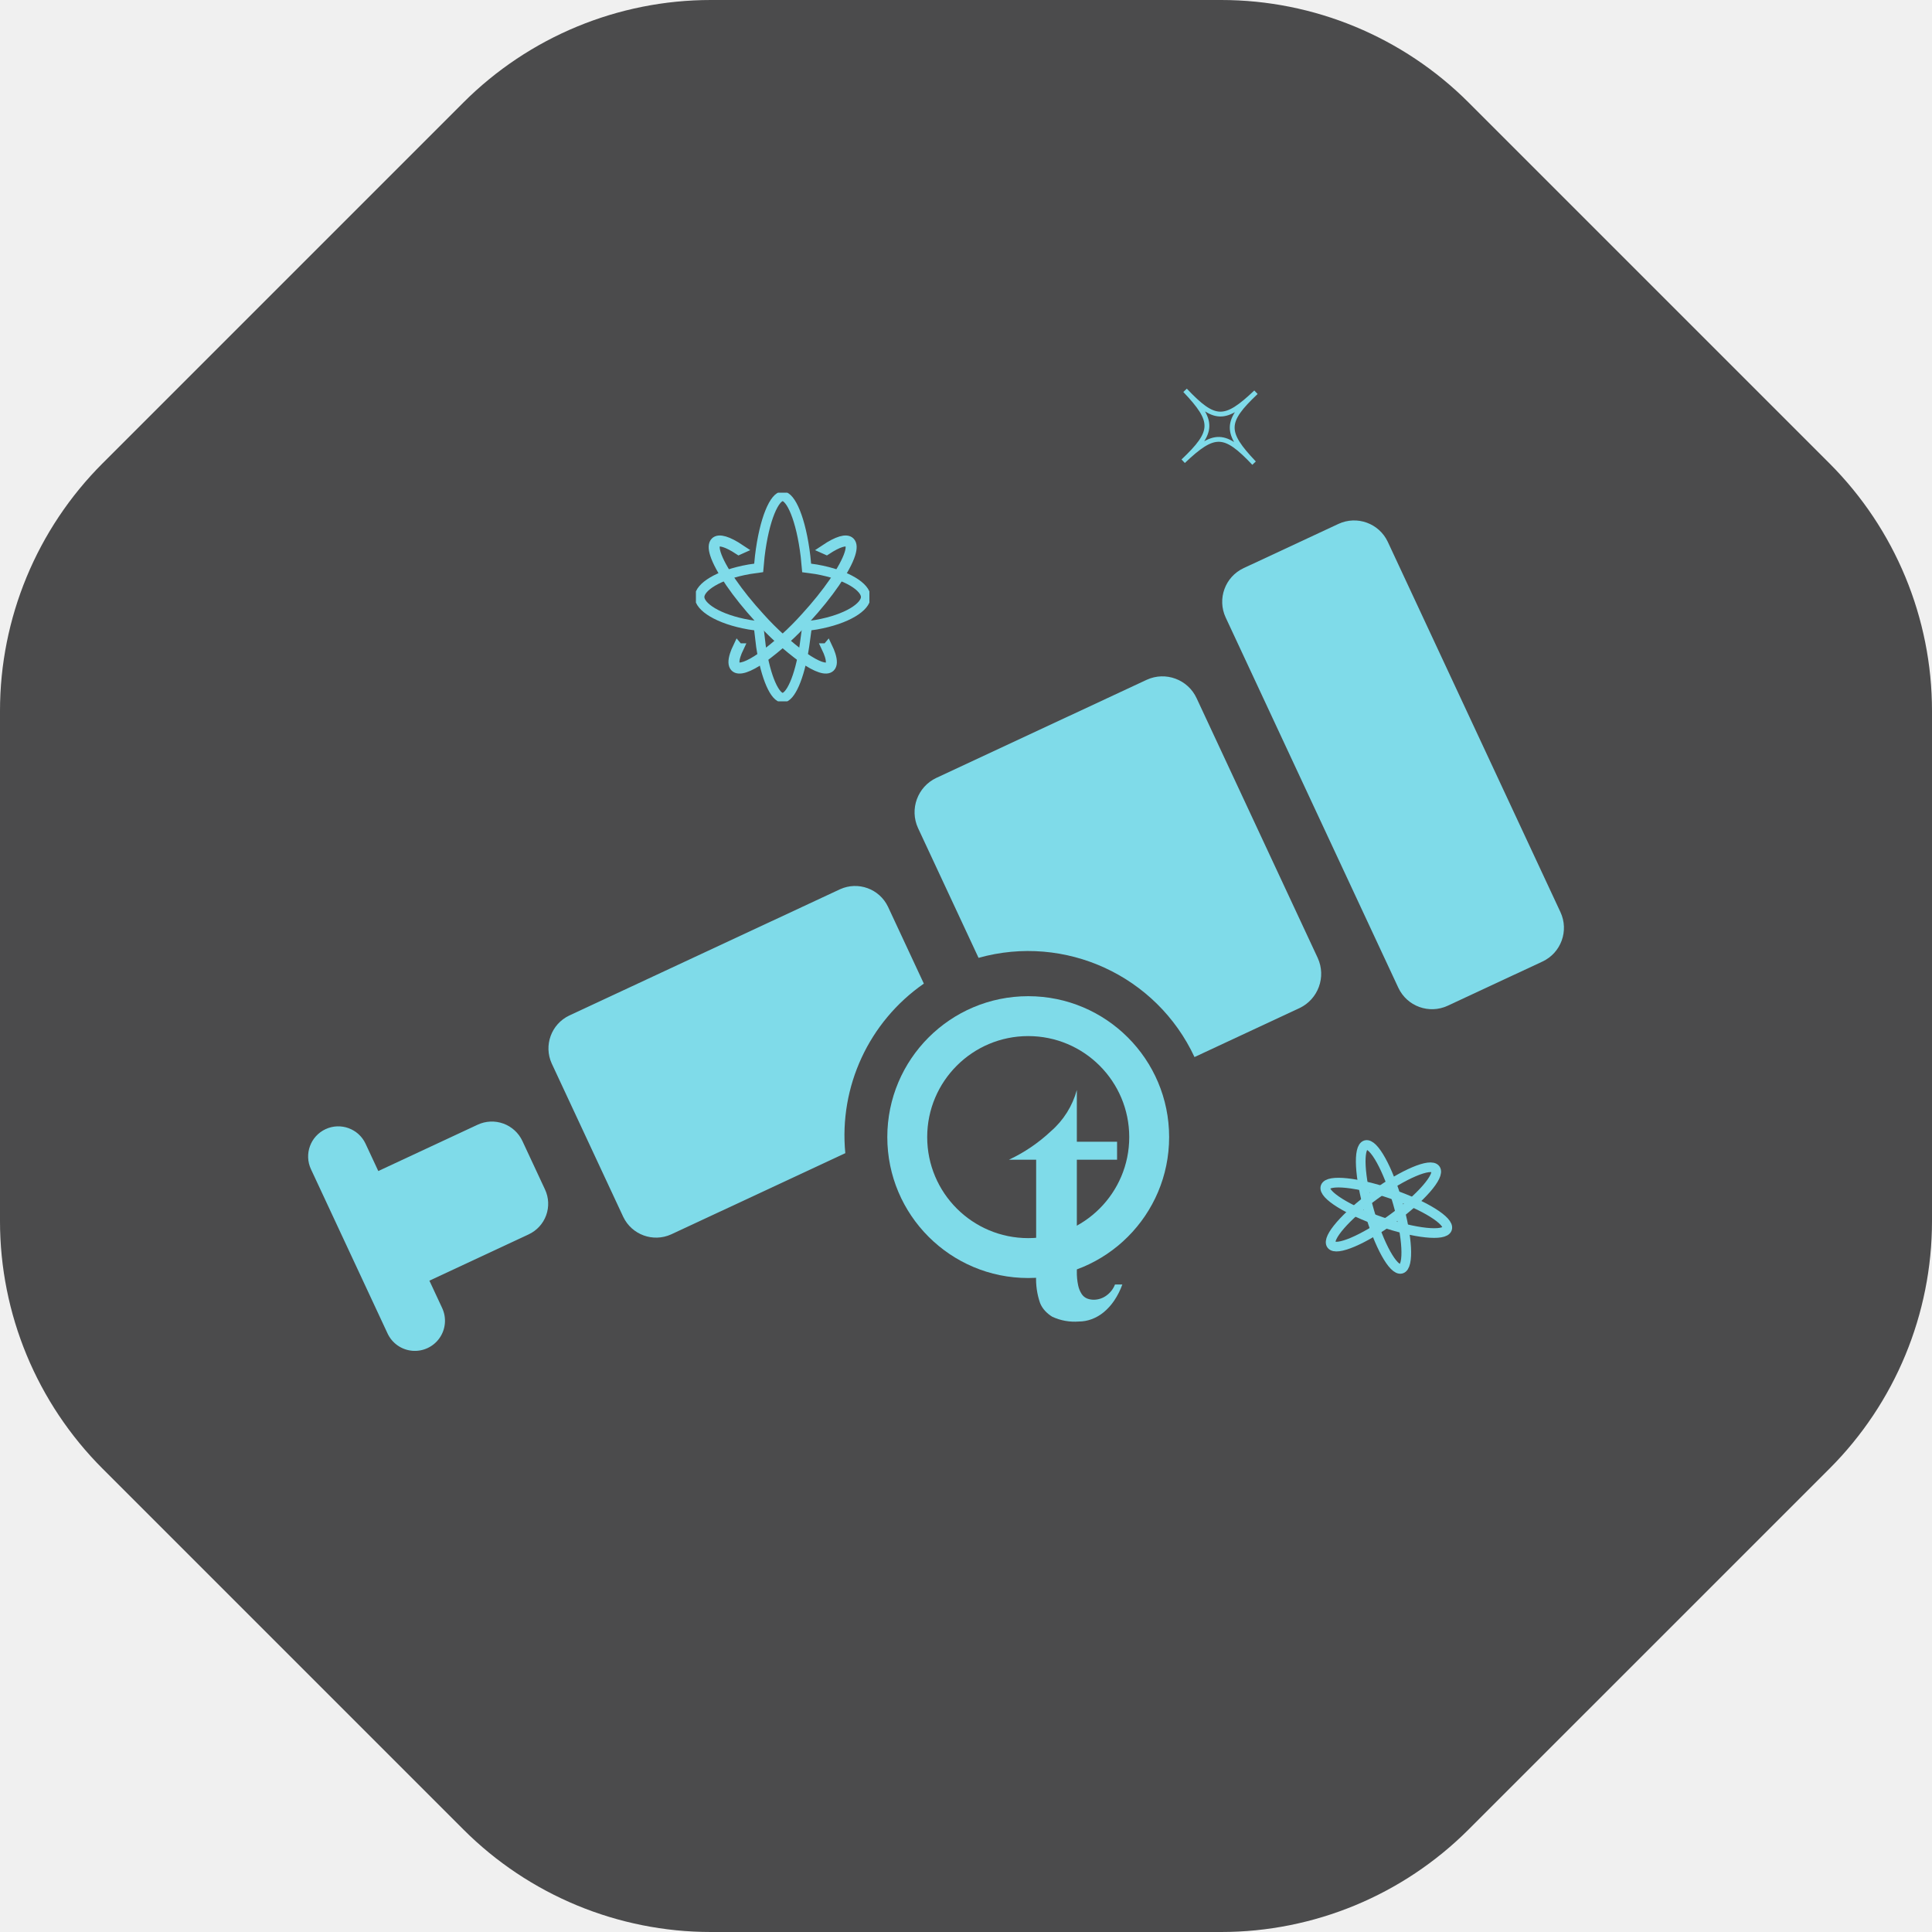
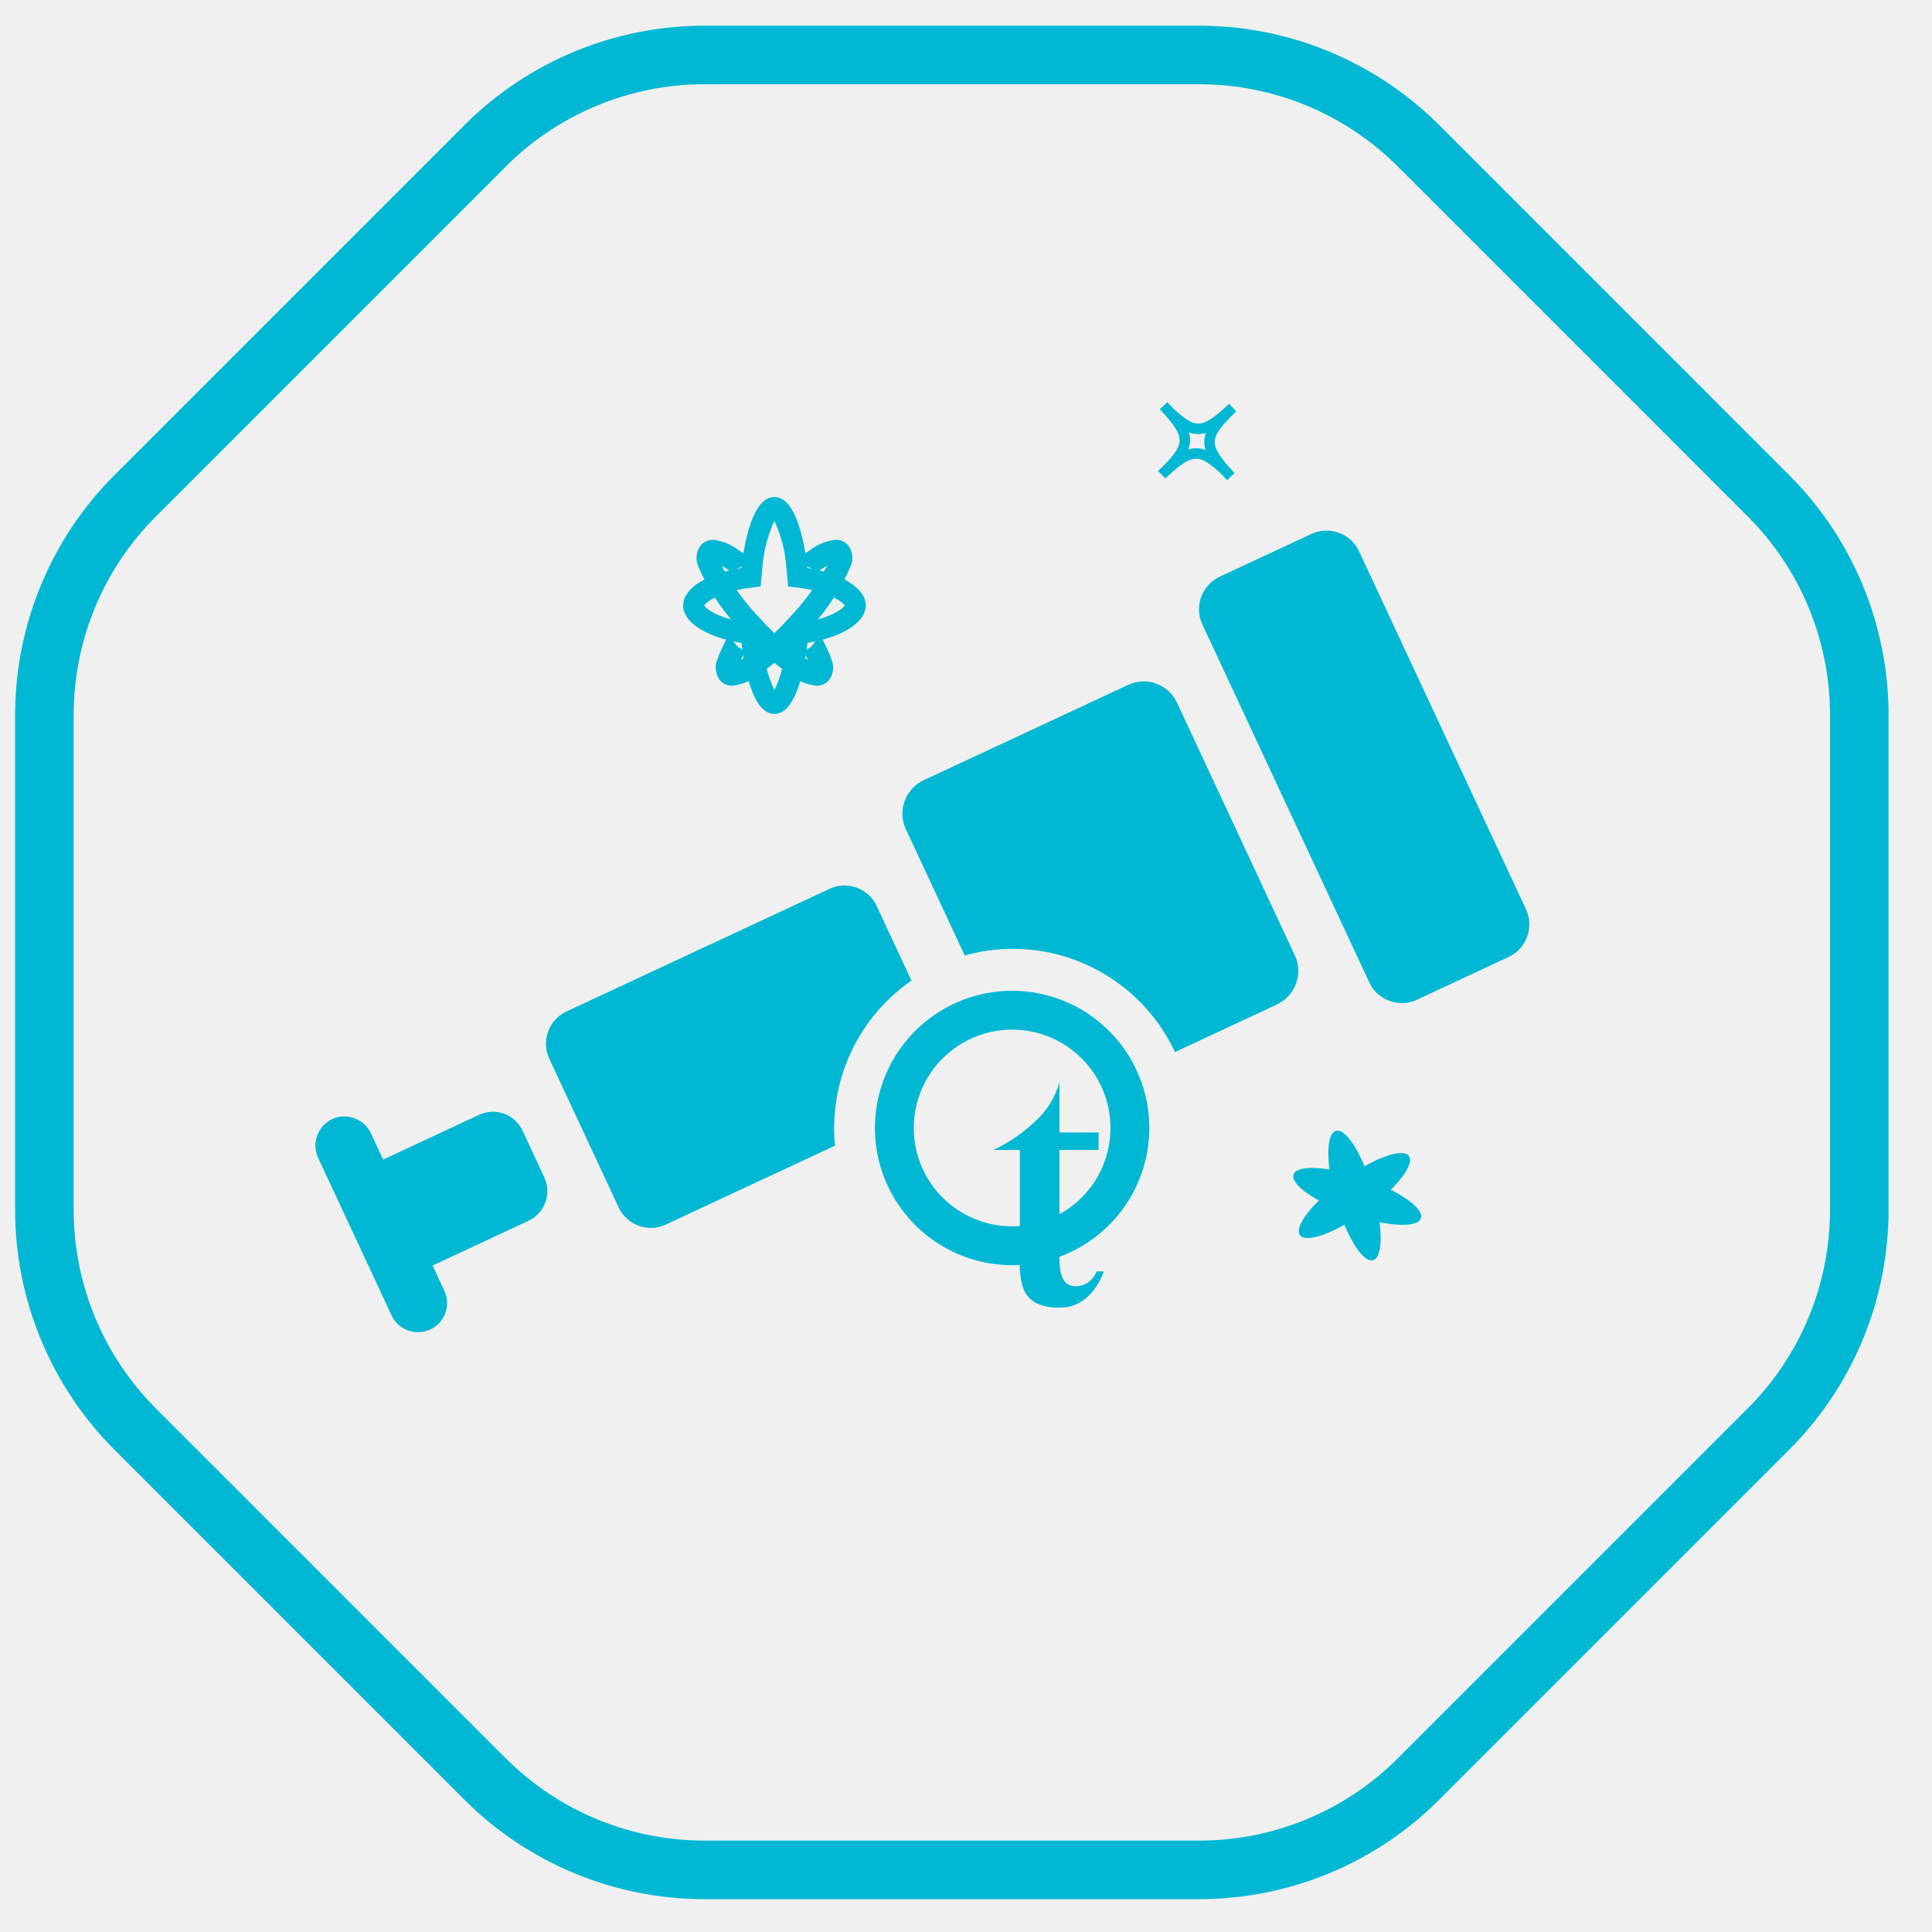
- <svg xmlns="http://www.w3.org/2000/svg" width="400" height="400" viewBox="0 0 400 400">
+ <svg xmlns="http://www.w3.org/2000/svg" width="33" height="33" viewBox="0 0 33 33" fill="none">
+   <g clip-path="url(#clip0_2005_67)">
+     <path d="M20.484 0.939C21.888 0.939 23.235 1.497 24.229 2.49L30.206 8.468C31.2 9.461 31.758 10.808 31.758 12.213V20.665C31.758 21.36 31.621 22.049 31.355 22.692C31.088 23.335 30.698 23.919 30.206 24.41L24.229 30.387C23.236 31.381 21.889 31.939 20.484 31.939H12.032C10.627 31.939 9.28 31.381 8.287 30.388L2.309 24.41C1.316 23.416 0.758 22.069 0.758 20.665V12.213C0.758 10.808 1.316 9.461 2.309 8.468L8.287 2.49C9.28 1.497 10.627 0.939 12.032 0.939H20.484Z" stroke="#00B8D4" />
+     <path d="M19.274 11.696L15.774 13.328C15.624 13.4 15.508 13.527 15.452 13.682C15.395 13.838 15.402 14.01 15.471 14.16L16.478 16.32C17.175 16.125 17.919 16.183 18.576 16.486C19.234 16.788 19.763 17.314 20.069 17.97L21.816 17.155C21.966 17.084 22.081 16.957 22.138 16.801C22.195 16.645 22.188 16.474 22.119 16.323L20.105 12.004C20.036 11.853 19.909 11.736 19.753 11.678C19.598 11.62 19.425 11.626 19.274 11.696ZM15.568 16.749L14.972 15.469C14.903 15.326 14.781 15.216 14.632 15.162C14.483 15.107 14.319 15.114 14.175 15.179L9.669 17.28C9.526 17.349 9.416 17.471 9.362 17.619C9.308 17.768 9.314 17.933 9.379 18.077L10.569 20.629C10.638 20.772 10.76 20.883 10.909 20.937C11.058 20.991 11.222 20.985 11.366 20.919L14.262 19.569C14.209 19.025 14.303 18.477 14.532 17.981C14.762 17.486 15.119 17.06 15.568 16.749Z" fill="#00B8D4" />
+     <path d="M22.398 9.121L20.834 9.85C20.687 9.919 20.573 10.043 20.517 10.196C20.461 10.35 20.468 10.518 20.537 10.666L23.388 16.779C23.456 16.926 23.581 17.041 23.734 17.096C23.887 17.152 24.056 17.145 24.204 17.076L25.768 16.346C25.916 16.277 26.03 16.153 26.085 16C26.141 15.847 26.134 15.678 26.065 15.53L23.215 9.418C23.146 9.27 23.021 9.156 22.868 9.1C22.715 9.044 22.546 9.052 22.398 9.121ZM9.027 20.852C9.094 20.821 9.154 20.777 9.203 20.723C9.253 20.669 9.291 20.606 9.316 20.537C9.341 20.468 9.352 20.395 9.349 20.322C9.346 20.249 9.328 20.177 9.297 20.11L8.925 19.311C8.894 19.245 8.85 19.185 8.796 19.136C8.742 19.086 8.679 19.048 8.61 19.023C8.541 18.998 8.468 18.986 8.395 18.99C8.322 18.993 8.25 19.011 8.183 19.042L6.544 19.806L6.334 19.355C6.278 19.236 6.177 19.145 6.053 19.1C5.929 19.055 5.793 19.06 5.673 19.115C5.555 19.171 5.463 19.272 5.418 19.396C5.373 19.52 5.378 19.656 5.433 19.776L6.697 22.487C6.757 22.601 6.857 22.687 6.979 22.729C7.1 22.77 7.233 22.763 7.349 22.708C7.465 22.654 7.556 22.557 7.603 22.438C7.649 22.318 7.648 22.185 7.599 22.067L7.389 21.616L9.027 20.852Z" fill="#00B8D4" />
+     <path d="M20.993 6.897L21.116 7.026L21.115 7.028C20.852 7.278 20.753 7.418 20.749 7.544C20.746 7.67 20.837 7.816 21.088 8.08L20.959 8.202L20.958 8.202C20.851 8.077 20.727 7.969 20.589 7.88C20.403 7.777 20.256 7.84 19.904 8.173L19.782 8.044L19.783 8.043C20.046 7.793 20.145 7.653 20.148 7.527C20.152 7.4 20.061 7.256 19.811 6.991L19.94 6.869L19.942 6.87C20.048 6.994 20.172 7.101 20.308 7.189C20.494 7.294 20.642 7.231 20.993 6.897ZM20.592 7.686C20.561 7.59 20.564 7.487 20.599 7.393C20.504 7.424 20.4 7.421 20.306 7.385C20.337 7.481 20.334 7.584 20.299 7.678C20.394 7.647 20.498 7.65 20.592 7.686Z" fill="#00B8D4" />
+     <path d="M24.27 20.81C24.211 20.981 23.676 20.951 23.076 20.745C22.476 20.538 22.036 20.232 22.095 20.061C22.154 19.89 22.688 19.919 23.289 20.126C23.89 20.333 24.329 20.639 24.27 20.81Z" fill="#00B8D4" />
+     <path d="M24.066 19.745C24.172 19.891 23.841 20.312 23.327 20.685C22.814 21.058 22.31 21.242 22.204 21.096C22.098 20.95 22.428 20.529 22.943 20.155C23.457 19.782 23.96 19.598 24.066 19.745Z" fill="#00B8D4" />
+     <path d="M22.818 19.315C22.992 19.265 23.275 19.72 23.45 20.33C23.626 20.94 23.627 21.476 23.453 21.526C23.279 21.576 22.997 21.122 22.821 20.511C22.646 19.9 22.644 19.365 22.818 19.315Z" fill="#00B8D4" />
+     <path d="M13.227 8.489C13.606 8.489 13.743 9.298 13.784 9.646C13.786 9.657 13.788 9.677 13.79 9.702L13.815 9.705C14.406 9.809 14.788 10.059 14.788 10.341C14.788 10.624 14.406 10.875 13.815 10.978L13.793 10.981C13.78 11.072 13.769 11.158 13.766 11.178C13.709 11.558 13.563 12.194 13.227 12.194C13.087 12.194 12.967 12.083 12.87 11.865C12.782 11.648 12.722 11.421 12.691 11.189C12.689 11.174 12.684 11.136 12.665 10.982L12.64 10.978C12.049 10.874 11.668 10.625 11.668 10.342C11.668 10.059 12.049 9.808 12.64 9.705H12.646L12.665 9.703C12.667 9.678 12.669 9.658 12.671 9.647C12.712 9.298 12.849 8.489 13.227 8.489ZM14.429 10.342C14.393 10.283 14.195 10.133 13.753 10.056C13.731 10.052 13.629 10.038 13.605 10.034L13.461 10.017L13.449 9.873C13.446 9.842 13.434 9.716 13.431 9.688C13.412 9.414 13.343 9.146 13.227 8.897C13.112 9.146 13.043 9.414 13.023 9.688C13.02 9.715 13.008 9.841 13.006 9.872L12.995 10.014L12.699 10.056C12.259 10.134 12.063 10.283 12.027 10.342C12.062 10.401 12.259 10.55 12.699 10.627L12.987 10.669L13.003 10.805C13.033 11.063 13.041 11.123 13.043 11.136C13.068 11.362 13.131 11.582 13.228 11.788C13.326 11.579 13.389 11.355 13.414 11.126C13.418 11.1 13.441 10.932 13.458 10.801L13.476 10.666L13.611 10.648C13.646 10.644 13.734 10.63 13.754 10.628C14.195 10.551 14.393 10.401 14.429 10.342Z" fill="#00B8D4" />
+     <path d="M13.945 11.713C13.77 11.692 13.604 11.621 13.469 11.509C13.189 11.305 12.932 11.073 12.701 10.815C12.376 10.489 12.114 10.105 11.93 9.682C11.901 9.62 11.89 9.551 11.9 9.482C11.909 9.414 11.938 9.35 11.983 9.298C12.01 9.273 12.041 9.253 12.075 9.24C12.11 9.226 12.146 9.22 12.183 9.221C12.343 9.239 12.495 9.301 12.621 9.4L12.888 9.578L12.598 9.71L12.587 9.716L12.572 9.722L12.483 9.762L12.401 9.709C12.374 9.691 12.349 9.676 12.327 9.663C12.502 9.991 12.721 10.292 12.979 10.559C13.191 10.796 13.427 11.01 13.683 11.198C13.728 11.229 13.767 11.253 13.799 11.272L13.797 11.268L13.73 11.123L13.849 11.052L14.017 10.849L14.136 11.101C14.16 11.15 14.18 11.2 14.197 11.252C14.226 11.314 14.237 11.384 14.227 11.452C14.218 11.52 14.189 11.584 14.143 11.636C14.117 11.661 14.086 11.681 14.052 11.694C14.018 11.707 13.981 11.714 13.945 11.713Z" fill="#00B8D4" />
+     <path d="M12.51 11.713C12.474 11.714 12.437 11.707 12.403 11.694C12.369 11.681 12.337 11.661 12.311 11.635C12.266 11.583 12.237 11.519 12.228 11.451C12.218 11.383 12.229 11.313 12.258 11.251C12.275 11.2 12.295 11.149 12.319 11.1L12.438 10.848L12.606 11.051L12.725 11.122L12.658 11.268L12.656 11.271C12.688 11.253 12.727 11.228 12.772 11.197C13.028 11.009 13.264 10.795 13.476 10.558C13.734 10.291 13.954 9.99 14.128 9.662C14.106 9.674 14.082 9.689 14.054 9.708L13.972 9.761L13.883 9.72L13.868 9.715L13.857 9.709L13.567 9.577L13.833 9.399C13.96 9.299 14.113 9.237 14.274 9.22C14.31 9.219 14.347 9.225 14.381 9.239C14.415 9.252 14.446 9.272 14.473 9.297C14.518 9.349 14.547 9.413 14.556 9.481C14.566 9.549 14.555 9.619 14.526 9.681C14.342 10.103 14.08 10.488 13.755 10.814C13.524 11.071 13.267 11.304 12.987 11.507C12.851 11.62 12.686 11.691 12.51 11.713Z" fill="#00B8D4" />
+     <path d="M17.288 16.923C16.824 16.923 16.371 17.061 15.986 17.318C15.6 17.576 15.3 17.942 15.123 18.37C14.945 18.798 14.899 19.269 14.989 19.724C15.08 20.178 15.303 20.596 15.631 20.924C15.959 21.252 16.376 21.475 16.831 21.565C17.285 21.655 17.756 21.609 18.185 21.432C18.613 21.254 18.979 20.954 19.236 20.569C19.494 20.183 19.631 19.73 19.631 19.267C19.631 18.959 19.571 18.654 19.453 18.37C19.335 18.085 19.163 17.827 18.945 17.61C18.727 17.392 18.469 17.219 18.184 17.102C17.9 16.984 17.595 16.923 17.288 16.923ZM17.288 17.587C17.62 17.587 17.945 17.685 18.221 17.87C18.497 18.054 18.713 18.317 18.84 18.624C18.967 18.931 19 19.268 18.935 19.594C18.871 19.92 18.711 20.22 18.476 20.454C18.241 20.689 17.941 20.849 17.615 20.914C17.29 20.979 16.952 20.946 16.645 20.819C16.338 20.692 16.075 20.476 15.891 20.2C15.706 19.924 15.608 19.599 15.608 19.267C15.608 19.046 15.651 18.828 15.736 18.624C15.82 18.42 15.944 18.235 16.1 18.079C16.256 17.923 16.441 17.799 16.645 17.714C16.849 17.63 17.067 17.587 17.288 17.587Z" fill="#00B8D4" />
+     <path d="M17.665 19.169C17.458 19.363 17.223 19.523 16.966 19.642H17.42V21.567C17.412 21.723 17.434 21.879 17.485 22.027C17.505 22.075 17.534 22.12 17.57 22.158C17.604 22.195 17.644 22.227 17.687 22.253C17.826 22.318 17.979 22.345 18.131 22.333C18.204 22.333 18.277 22.319 18.345 22.294C18.418 22.267 18.485 22.228 18.545 22.178C18.612 22.123 18.67 22.058 18.718 21.986C18.775 21.902 18.821 21.812 18.855 21.717H18.731C18.701 21.794 18.649 21.86 18.581 21.906C18.522 21.947 18.452 21.97 18.381 21.97C18.342 21.971 18.303 21.964 18.267 21.95C18.23 21.935 18.199 21.91 18.178 21.877C18.149 21.832 18.129 21.783 18.118 21.732C18.102 21.655 18.095 21.577 18.096 21.499V19.642H18.765V19.343H18.096V18.483C18.024 18.749 17.873 18.988 17.665 19.169Z" fill="#00B8D4" />
+   </g>
  <defs>
-     <clipPath id="clip-path">
-       <rect id="Rectangle_289" data-name="Rectangle 289" width="35.918" height="43.203" fill="none" stroke="#7fdbe9" stroke-width="2" />
+     <clipPath id="clip0_2005_67">
+       <rect width="33" height="33" fill="white" />
    </clipPath>
  </defs>
-   <g id="Group_510" data-name="Group 510" transform="translate(-60 -374)">
-     <g id="Group_432" data-name="Group 432" transform="translate(-64)">
-       <g id="Group_419" data-name="Group 419">
-         <path id="Polygon_14" data-name="Polygon 14" d="M252.826,0a72.46,72.46,0,0,1,51.227,21.218l74.724,74.724A72.464,72.464,0,0,1,400,147.174V252.826a72.464,72.464,0,0,1-21.225,51.242l-74.717,74.709A72.464,72.464,0,0,1,252.826,400H147.174a72.459,72.459,0,0,1-51.227-21.218L21.223,304.058A72.464,72.464,0,0,1,0,252.826V147.174A72.46,72.46,0,0,1,21.218,95.947L95.942,21.223A72.464,72.464,0,0,1,147.174,0Z" transform="translate(124 374)" fill="#4b4b4c" />
-         <g id="Ellipse_28" data-name="Ellipse 28" transform="translate(150 400)" fill="none" stroke="red" stroke-width="1" opacity="0">
-           <circle cx="174" cy="174" r="174" stroke="none" />
-           <circle cx="174" cy="174" r="173.5" fill="none" />
-         </g>
-       </g>
-       <g id="Group_496" data-name="Group 496" transform="translate(-170.028 -285.309)" opacity="0">
-         <path id="Path_123" data-name="Path 123" d="M1726.87,565.44h10.958v68.552H1726.87Z" transform="translate(-1112.067 218.466)" fill="#7b7b7b" />
-         <path id="Path_124" data-name="Path 124" d="M1694.55,674.11h10.958v61.431H1694.55Z" transform="translate(-1093.051 154.528)" fill="#7b7b7b" />
-         <path id="Path_125" data-name="Path 125" d="M1662.23,815.51h10.957v16.852H1662.23Z" transform="translate(-1074.034 71.332)" fill="#7b7b7b" />
-         <path id="Path_126" data-name="Path 126" d="M1610.894,748.048h10.958v18.828h-10.958Zm-13.3-25.488h10.958v25.488H1597.59Z" transform="translate(-1036.002 126.021)" fill="#7b7b7b" />
-         <path id="Path_127" data-name="Path 127" d="M1565.26,594.33h10.958v61.431H1565.26Z" transform="translate(-1016.979 201.469)" fill="#7b7b7b" />
-         <path id="Path_128" data-name="Path 128" d="M1475.891,668.95h10.957v61.431h-10.957Zm-13.3,50.589h10.958v34.4h-10.958Zm-13.3,13.58h10.957v48.905h-10.957Zm-13.3-26.542h10.958v43.678H1435.98Z" transform="translate(-940.914 157.564)" fill="#7b7b7b" />
-         <path id="Path_129" data-name="Path 129" d="M1384.644,720.295H1395.6v23.771h-10.958Zm-13.3-7.875H1382.3v12.143H1371.34Z" transform="translate(-902.882 131.987)" fill="#7b7b7b" />
-         <path id="Path_130" data-name="Path 130" d="M1339.02,622.11h10.958v38.1H1339.02Z" transform="translate(-883.866 185.123)" fill="#7b7b7b" />
-         <path id="Path_131" data-name="Path 131" d="M1287.684,520.26h10.958v56.71h-10.958Zm-13.3,13.843h10.958v71.326H1274.38Z" transform="translate(-845.833 245.049)" fill="#7b7b7b" />
-         <path id="Path_132" data-name="Path 132" d="M1223.044,648.71H1234v91.109h-10.957Zm-13.3,69.791H1220.7v35.363H1209.74Z" transform="translate(-807.801 169.473)" fill="#7b7b7b" />
-         <path id="Path_133" data-name="Path 133" d="M1177.42,883.96h10.957v19.318H1177.42Z" transform="translate(-788.784 31.058)" fill="#7b7b7b" />
-         <path id="Path_134" data-name="Path 134" d="M1145.1,923.1h10.958v21.334H1145.1Z" transform="translate(-769.768 8.029)" fill="#7b7b7b" />
-         <path id="Path_135" data-name="Path 135" d="M1112.78,888.88h10.957v25.183H1112.78Z" transform="translate(-750.752 28.163)" fill="#7b7b7b" />
-       </g>
-       <g id="Group_499" data-name="Group 499" transform="translate(328.611 587.704)">
-         <g id="Group_430" data-name="Group 430" transform="translate(0)">
-           <path id="Path_72" data-name="Path 72" d="M107.915,87.274c-4.441.718-8.148,2.536-8.148,5.329s3.707,4.609,8.149,5.328c.592,5.381,2.093,9.873,4.4,9.873s3.8-4.493,4.4-9.873c4.44-.718,8.148-2.536,8.148-5.329s-3.707-4.609-8.148-5.328c-.593-5.381-2.093-9.873-4.4-9.873s-3.805,4.493-4.4,9.873m7.5-.176c.03.253.131,1.295.153,1.557.217.027,1.076.149,1.285.186,4.253.744,6.734,2.448,6.734,3.76s-2.481,3.017-6.734,3.761c-.194.034-.941.141-1.222.178-.14,1.048-.33,2.44-.364,2.673-.672,4.474-1.952,7.052-2.956,7.052s-2.268-2.546-2.943-6.969c-.041-.269-.214-1.749-.33-2.749l-1.269-.183c-4.253-.745-6.734-2.448-6.734-3.761s2.48-3.017,6.734-3.761l1.285-.185c.021-.264.122-1.3.152-1.558.614-5.153,2.021-8.16,3.1-8.16s2.49,3.007,3.1,8.16" transform="translate(-99.767 -77.401)" fill="#4b4b4c" />
-           <path id="Path_73" data-name="Path 73" d="M115.161,101.066a38.542,38.542,0,0,1-6.021-5.448c-2.991-3.258-5.338-6.672-5.977-8.7-.255-.808-.234-1.367.065-1.661.494-.487,1.694-.129,3.395,1-.032.015-.065.03-.1.048s-.069.027-.1.042c-1.546-1.015-2.653-1.364-3.069-.957-.24.238-.247.745-.019,1.468.633,2,2.962,5.384,5.935,8.622a38.478,38.478,0,0,0,5.989,5.42c1.741,1.207,2.995,1.648,3.441,1.208.242-.238.248-.745.02-1.468a7.957,7.957,0,0,0-.389-.971l0,0a.765.765,0,0,0,.136-.127,8.406,8.406,0,0,1,.421,1.046c.255.808.234,1.367-.065,1.661C118.308,102.769,117.005,102.346,115.161,101.066Z" transform="translate(-99.824 -77.537)" fill="#4b4b4c" stroke="#4b4b4c" stroke-width="1" />
-           <path id="Path_74" data-name="Path 74" d="M109.628,101.066a38.626,38.626,0,0,0,6.019-5.448c2.991-3.258,5.338-6.672,5.977-8.7.256-.808.234-1.367-.065-1.661-.494-.487-1.694-.129-3.395,1a.959.959,0,0,1,.1.048c.035.013.07.027.1.042,1.546-1.015,2.655-1.364,3.069-.957.242.238.247.745.019,1.468-.633,2-2.962,5.384-5.935,8.622a38.479,38.479,0,0,1-5.989,5.42c-1.74,1.207-2.994,1.648-3.441,1.208-.242-.238-.248-.745-.019-1.468a7.944,7.944,0,0,1,.388-.971l0,0a.8.8,0,0,1-.136-.127,8.559,8.559,0,0,0-.421,1.046c-.255.808-.234,1.367.066,1.661C106.48,102.769,107.783,102.346,109.628,101.066Z" transform="translate(-99.872 -77.537)" fill="#4b4b4c" stroke="#4b4b4c" stroke-width="1" />
-         </g>
-       </g>
-     </g>
-     <g id="Group_501" data-name="Group 501" transform="translate(822)">
-       <g id="Group_508" data-name="Group 508" transform="translate(-822.293 22.25)">
-         <g id="Group_505" data-name="Group 505" transform="translate(-122 0.258)">
-           <path id="Path_180" data-name="Path 180" d="M0,6.766C8.481,9.446,10.342,8.483,13.022,0c-2.68,8.485-1.715,10.342,6.77,13.022C11.308,10.342,9.446,11.3,6.77,19.788,9.446,11.3,8.481,9.446,0,6.766Z" transform="matrix(0.875, 0.485, -0.485, 0.875, 430.932, 426.385)" fill="none" stroke="#7fdbe9" stroke-width="1" />
-         </g>
-         <g id="Group_503" data-name="Group 503" transform="translate(8844 3575.26) rotate(20)">
-           <path id="Path_183" data-name="Path 183" d="M160.4,3.78l-15.3,15.3a7.7,7.7,0,0,0,0,10.89l59.8,59.8a7.7,7.7,0,0,0,10.89,0l15.3-15.3a7.7,7.7,0,0,0,0-10.89l-59.8-59.8A7.7,7.7,0,0,0,160.4,3.78ZM53.171,199.333a6.976,6.976,0,0,0,0-9.888l-7.817-7.817a6.976,6.976,0,0,0-9.888,0L19.432,197.663l-4.409-4.409A6.236,6.236,0,0,0,6.2,202.073L32.728,228.6a6.236,6.236,0,1,0,8.819-8.819l-4.409-4.409,16.034-16.034Z" transform="translate(-9219.4 -21.525)" fill="#7fdbe9" />
-           <path id="Path_184" data-name="Path 184" d="M153.52,69.484,119.514,103.49a7.864,7.864,0,0,0,0,11.024l20.978,20.978a38.011,38.011,0,0,1,49.039,4.009l16.97-16.97a7.864,7.864,0,0,0,0-11.024L164.544,69.551a7.8,7.8,0,0,0-11.024-.067Zm-21.847,74.894-12.427-12.427a7.542,7.542,0,0,0-10.556,0L64.93,175.712a7.542,7.542,0,0,0,0,10.556l24.787,24.787a7.542,7.542,0,0,0,10.556,0L128.4,182.928a38.267,38.267,0,0,1,3.274-38.549Z" transform="translate(-9238.774 -43.335)" fill="#7fdbe9" />
-           <g id="Group_504" data-name="Group 504" transform="translate(-9533.452 -334.819) rotate(-20)">
-             <path id="Path_185" data-name="Path 185" d="M99.175,0A29.175,29.175,0,1,0,128.35,29.175,29.175,29.175,0,0,0,99.175,0Zm0,8.26A20.915,20.915,0,1,1,78.26,29.175,20.913,20.913,0,0,1,99.175,8.26Z" transform="translate(174 558)" fill="#7fdbe9" />
-             <path id="t" d="M119.25,355a33.279,33.279,0,0,1-8.693,5.895H116.2v23.966a15.062,15.062,0,0,0,.817,5.719,5.338,5.338,0,0,0,1.051,1.634,7.036,7.036,0,0,0,1.46,1.187,10.983,10.983,0,0,0,5.523.992,7.637,7.637,0,0,0,2.647-.486,8.635,8.635,0,0,0,2.491-1.44,11.427,11.427,0,0,0,2.16-2.393,14.942,14.942,0,0,0,1.693-3.346h-1.518a5.131,5.131,0,0,1-1.868,2.354,4.46,4.46,0,0,1-2.491.8,3.838,3.838,0,0,1-1.421-.253,2.467,2.467,0,0,1-1.109-.914,5.231,5.231,0,0,1-.74-1.809,12.832,12.832,0,0,1-.272-2.9V360.89h8.33v-3.723h-8.33v-10.71A17.3,17.3,0,0,1,119.25,355Z" transform="translate(158.618 230.963)" fill="#7fdbe9" />
-           </g>
-         </g>
-       </g>
-       <g id="Group_524" data-name="Group 524" transform="translate(-1278.686 -584.45) rotate(19)">
-         <g id="Ellipse_37" data-name="Ellipse 37" transform="translate(1167.693 876.942) rotate(90)" fill="none" stroke="#7fdbe9" stroke-width="2">
-           <ellipse cx="4.075" cy="14.32" rx="4.075" ry="14.32" stroke="none" />
-           <ellipse cx="4.075" cy="14.32" rx="3.075" ry="13.32" fill="none" />
-         </g>
-         <g id="Group_524-2" data-name="Group 524" transform="translate(1141.207 866.967)">
-           <g id="Ellipse_35" data-name="Ellipse 35" transform="matrix(0.819, 0.574, -0.574, 0.819, 16.427, 0)" fill="none" stroke="#7fdbe9" stroke-width="2">
-             <ellipse cx="4.075" cy="14.32" rx="4.075" ry="14.32" stroke="none" />
-             <ellipse cx="4.075" cy="14.32" rx="3.075" ry="13.32" fill="none" />
-           </g>
-           <g id="Ellipse_42" data-name="Ellipse 42" transform="matrix(0.819, -0.574, 0.574, 0.819, 0, 4.674)" fill="none" stroke="#7fdbe9" stroke-width="2">
-             <ellipse cx="4.075" cy="14.32" rx="4.075" ry="14.32" stroke="none" />
-             <ellipse cx="4.075" cy="14.32" rx="3.075" ry="13.32" fill="none" />
-           </g>
-         </g>
-       </g>
-       <g id="Group_525" data-name="Group 525" transform="translate(-617.918 476)">
-         <g id="Group_525-2" data-name="Group 525" transform="translate(0 0)" clip-path="url(#clip-path)">
-           <path id="Path_186" data-name="Path 186" d="M22.446,12.954c.046.387.2,1.976.234,2.376.331.04,1.642.228,1.961.283,6.491,1.135,10.278,3.736,10.278,5.739s-3.787,4.6-10.278,5.74c-.3.052-1.436.216-1.865.271-.214,1.6-.5,3.724-.556,4.079-1.025,6.829-2.979,10.763-4.511,10.763s-3.462-3.886-4.491-10.637c-.063-.411-.327-2.67-.5-4.2l-1.937-.279C4.285,25.957.5,23.358.5,21.353s3.785-4.6,10.277-5.74l1.961-.282c.031-.4.186-1.991.232-2.378C13.907,5.089,16.054.5,17.707.5S21.508,5.089,22.446,12.954Z" transform="translate(0.25 0.249)" fill="none" stroke="#7fdbe9" stroke-width="2" />
-           <path id="Path_187" data-name="Path 187" d="M21.008,31.027a58.889,58.889,0,0,1-9.188-8.314C7.254,17.74,3.673,12.531,2.7,9.441c-.39-1.234-.357-2.087.1-2.535.754-.744,2.586-.2,5.181,1.534-.049.022-.1.046-.145.073s-.106.04-.159.064C5.313,7.029,3.622,6.5,2.989,7.117c-.367.363-.376,1.136-.028,2.24.965,3.051,4.52,8.217,9.058,13.16a58.726,58.726,0,0,0,9.14,8.272c2.657,1.842,4.571,2.516,5.252,1.844.369-.363.378-1.136.03-2.24a12.4,12.4,0,0,0-.594-1.483l.007,0a1.168,1.168,0,0,0,.207-.193,12.832,12.832,0,0,1,.643,1.6c.39,1.234.357,2.087-.1,2.535C25.811,33.627,23.823,32.981,21.008,31.027Z" transform="translate(1.212 3.285)" fill="none" stroke="#7fdbe9" stroke-width="2" />
-           <path id="Path_188" data-name="Path 188" d="M11.126,31.027a58.889,58.889,0,0,0,9.188-8.314c4.565-4.973,8.146-10.182,9.122-13.272.39-1.234.357-2.087-.1-2.535-.754-.744-2.586-.2-5.181,1.534.049.022.1.046.145.073s.106.04.159.064c2.36-1.549,4.051-2.082,4.683-1.46.367.363.376,1.136.028,2.24-.965,3.051-4.52,8.217-9.058,13.16a58.726,58.726,0,0,1-9.14,8.272C8.318,32.632,6.4,33.3,5.723,32.633c-.369-.363-.378-1.136-.03-2.24a12.4,12.4,0,0,1,.594-1.483l-.007,0a1.168,1.168,0,0,1-.207-.193,12.832,12.832,0,0,0-.643,1.6c-.39,1.234-.357,2.087.1,2.535C6.322,33.627,8.31,32.981,11.126,31.027Z" transform="translate(2.575 3.285)" fill="none" stroke="#7fdbe9" stroke-width="2" />
-         </g>
-       </g>
-     </g>
-   </g>
</svg>
